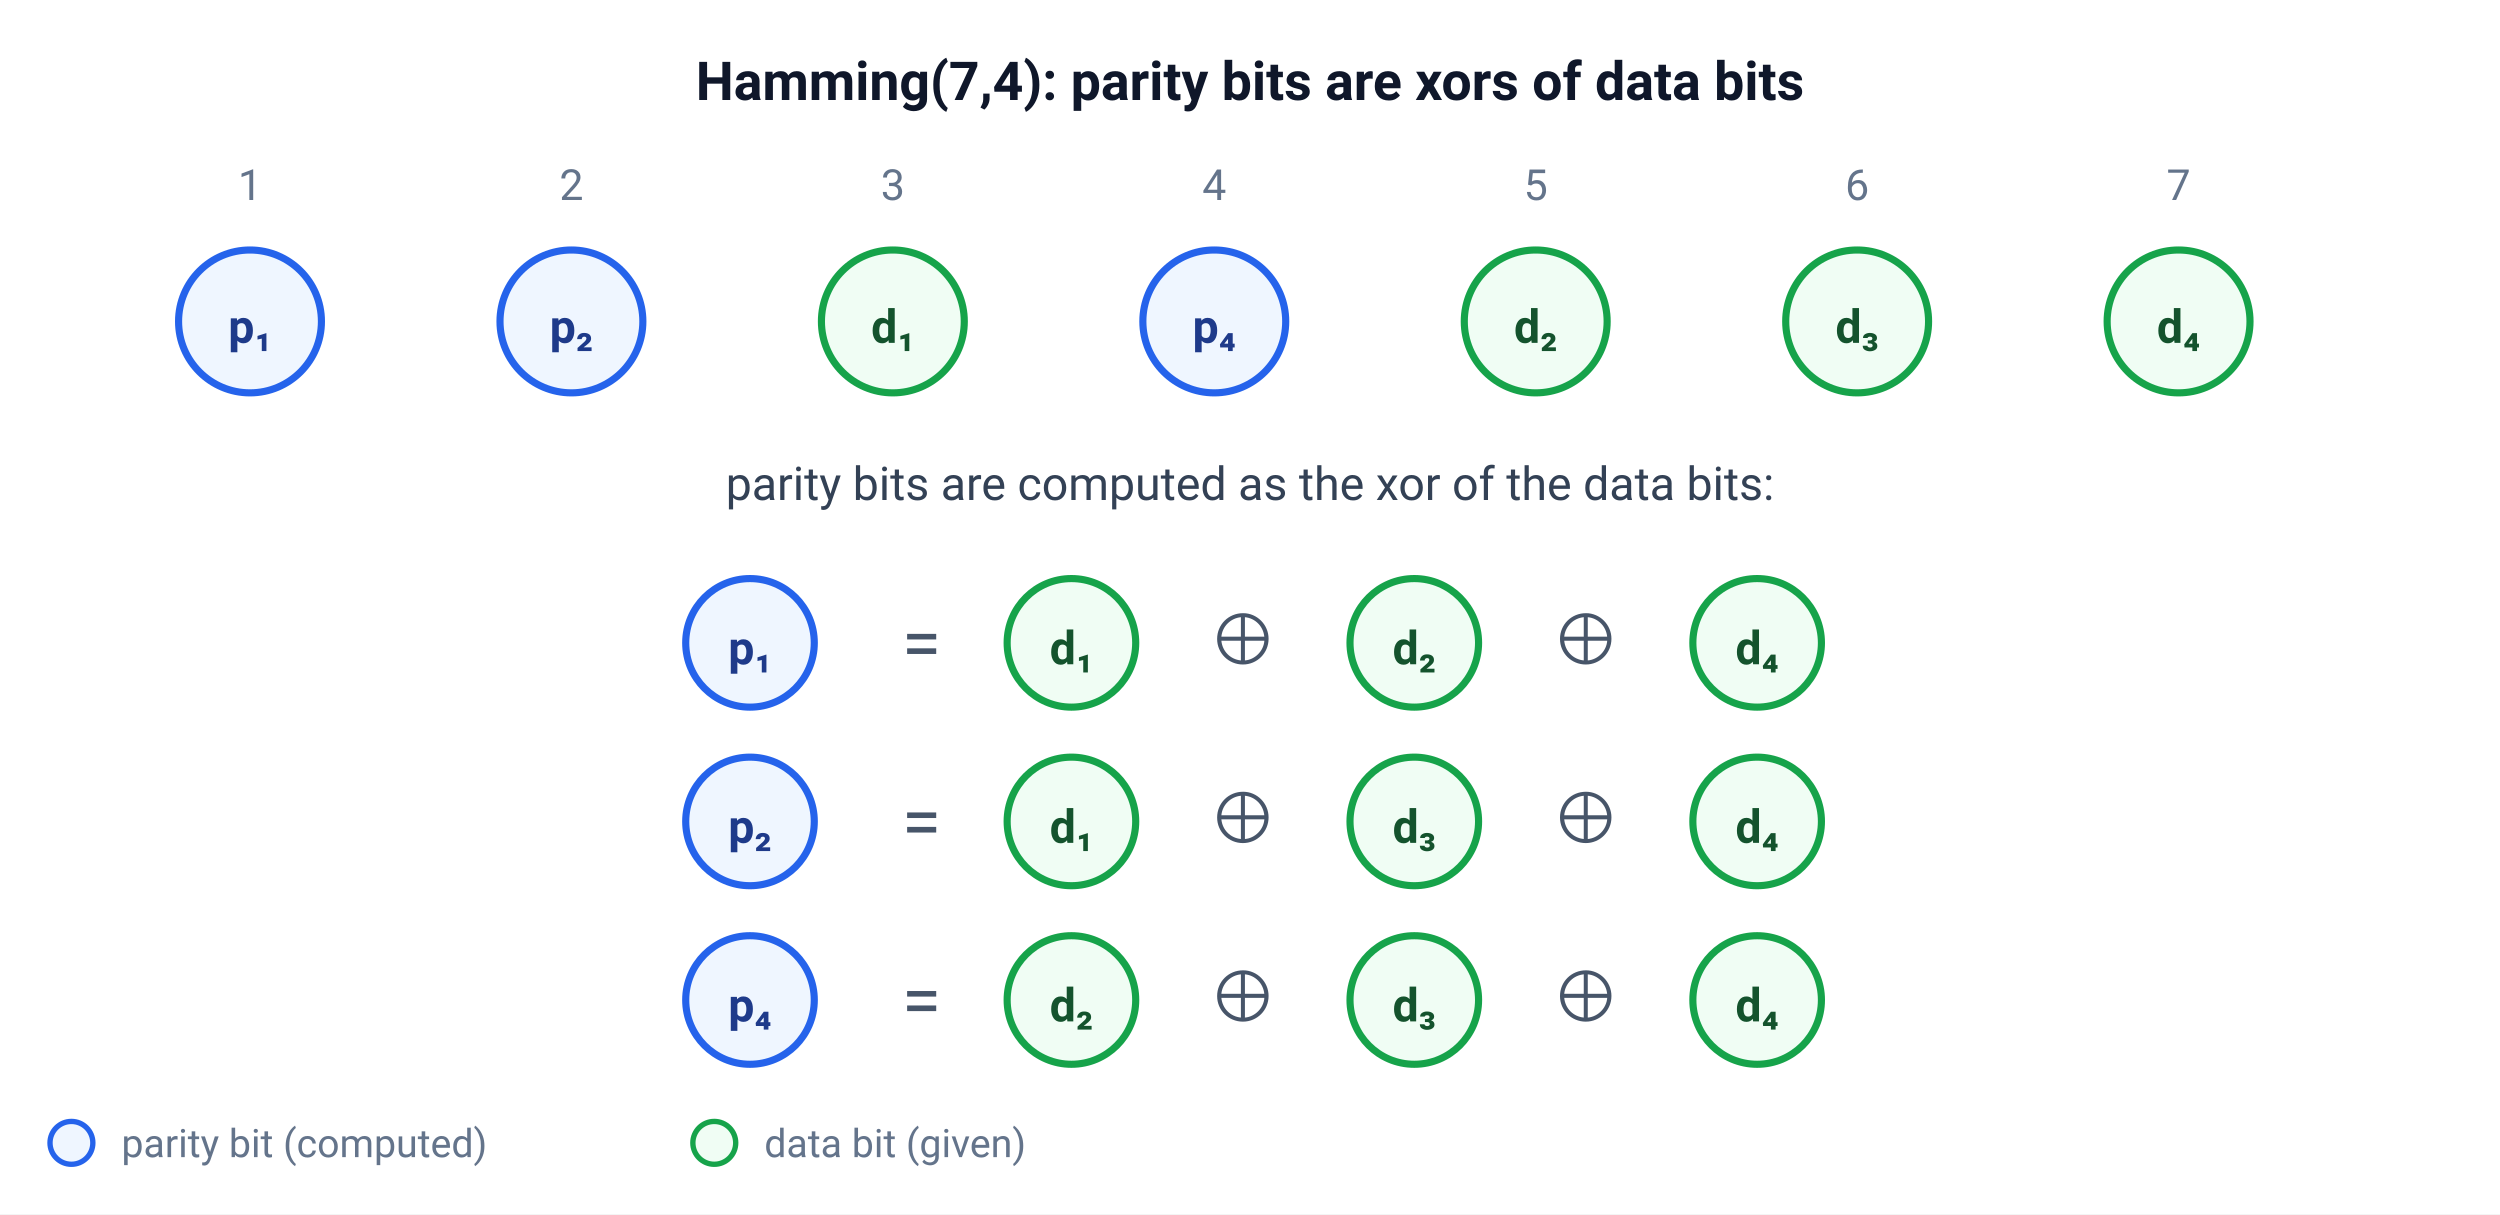
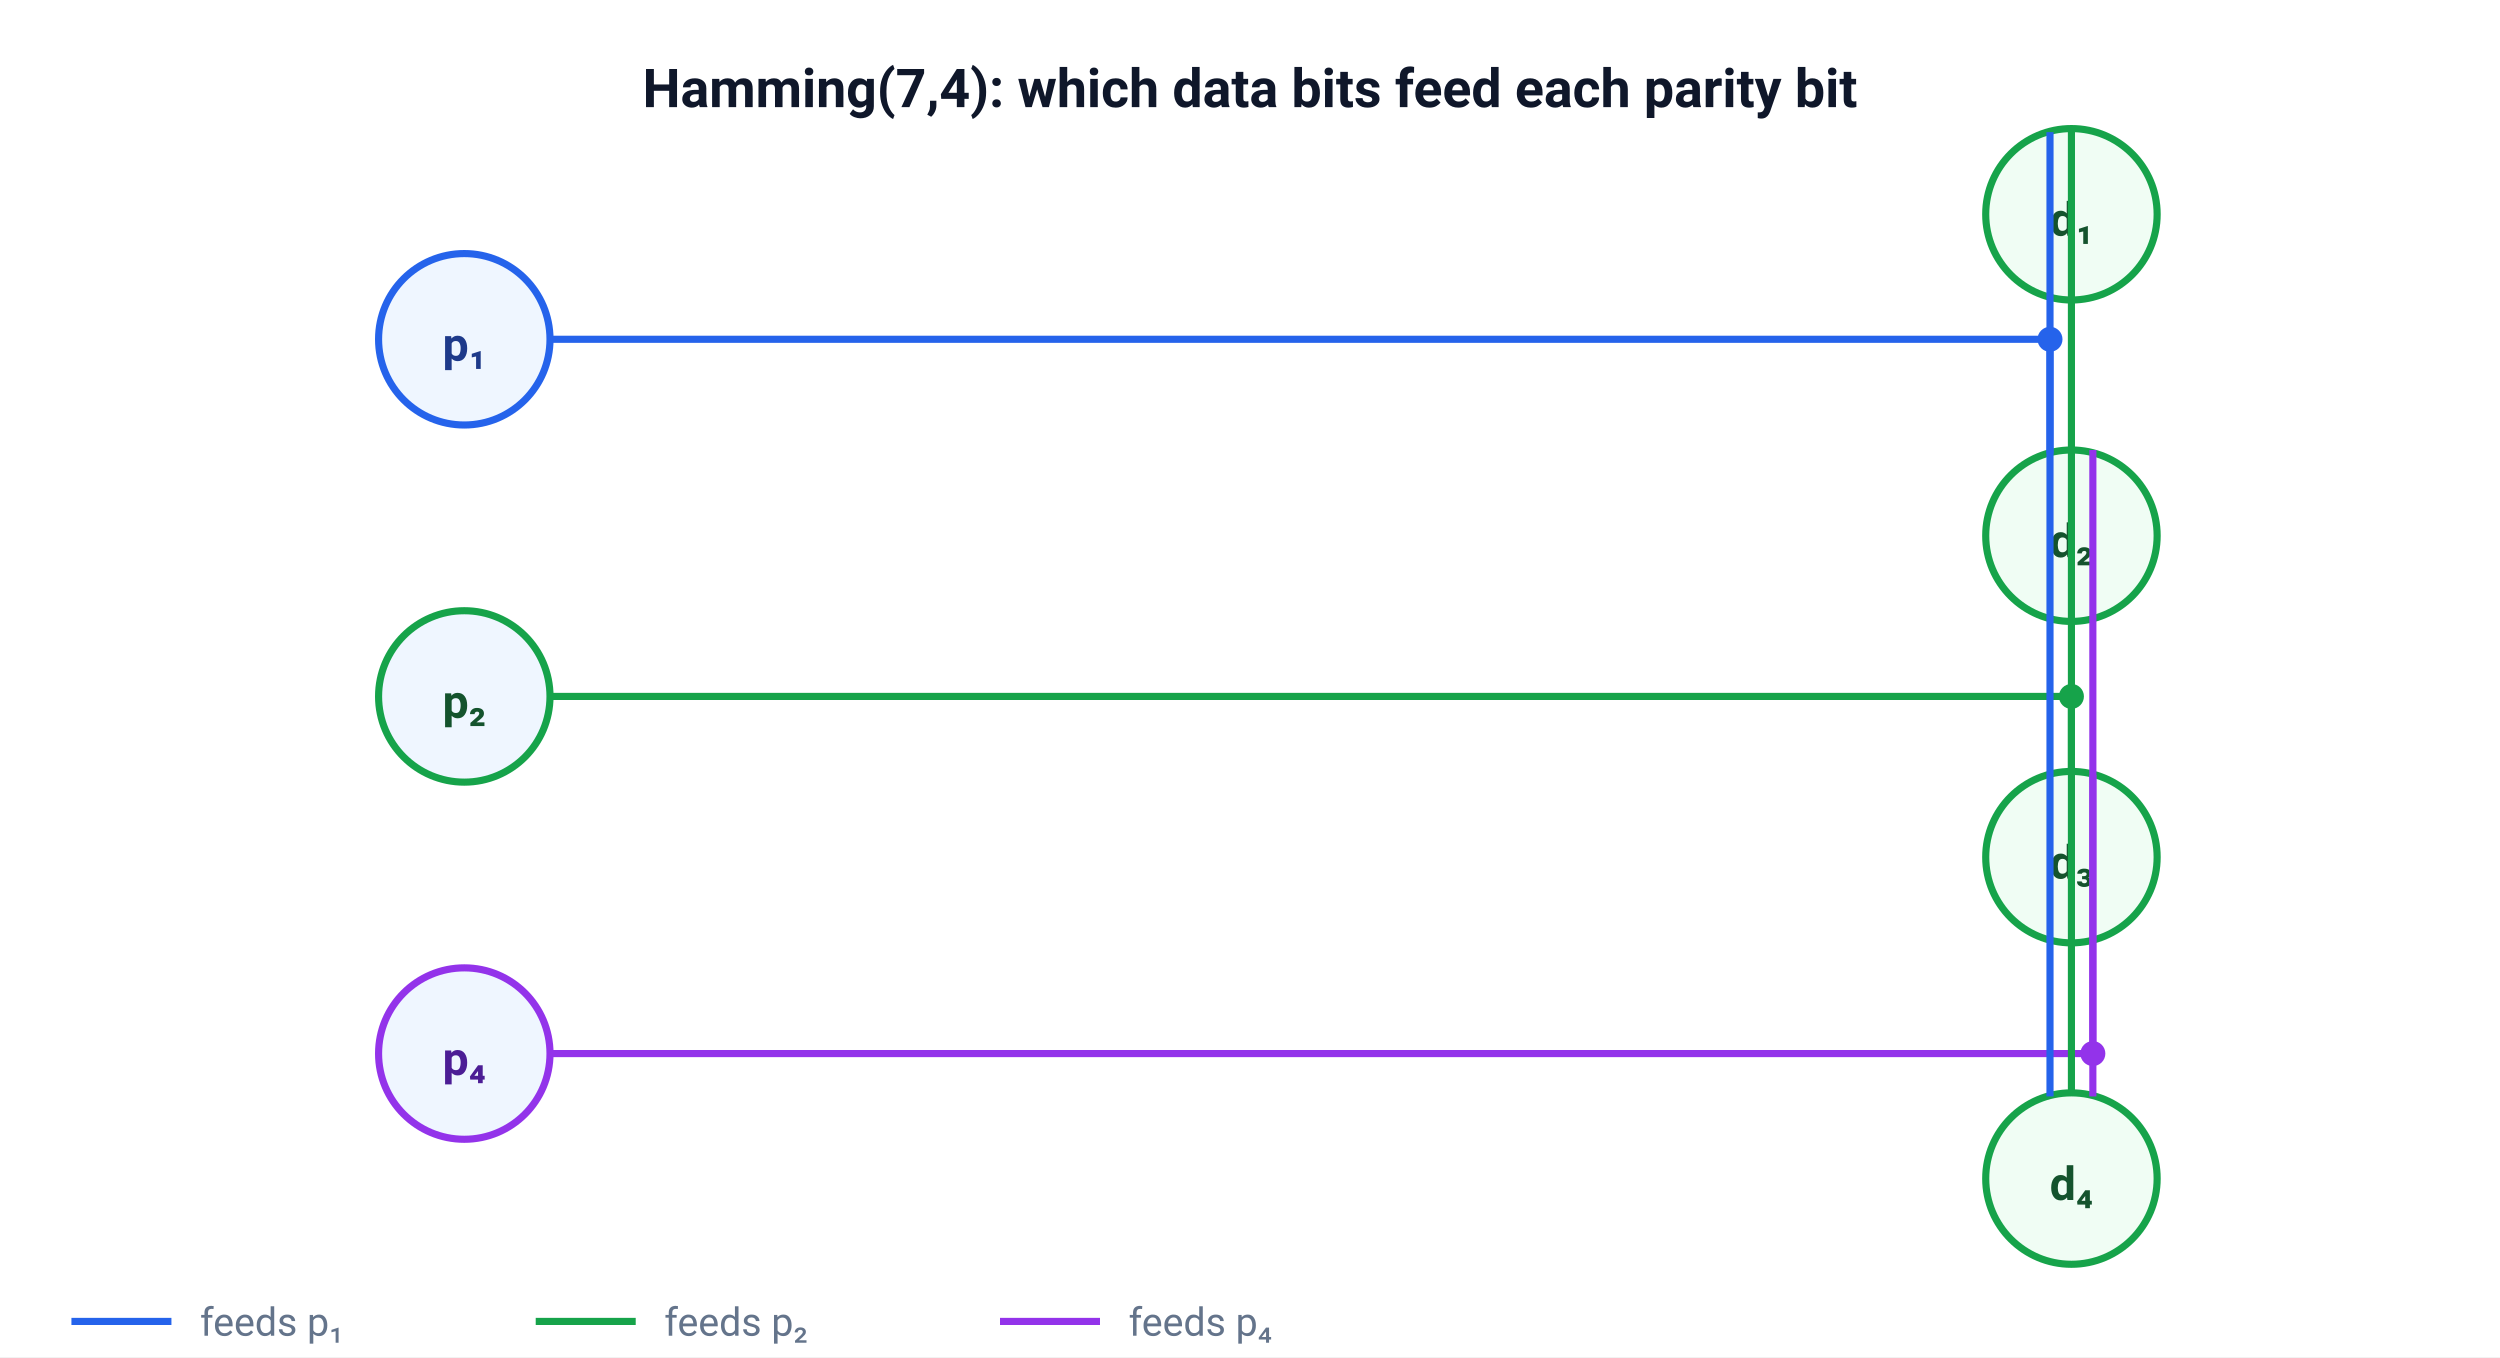
- <svg xmlns="http://www.w3.org/2000/svg" width="700" height="340" viewBox="0 0 700 340" font-family="ui-sans-serif, system-ui, -apple-system, Segoe UI, Roboto, Helvetica, Arial, sans-serif">
-   <rect x="0" y="0" width="700" height="340" fill="#ffffff" />
-   <text x="350" y="28" text-anchor="middle" font-size="15" font-weight="600" fill="#0f172a">Hamming(7,4): parity bits are xors of data bits</text>
-   <g font-size="12" fill="#64748b" text-anchor="middle">
-     <text x="70" y="56">1</text>
-     <text x="160" y="56">2</text>
-     <text x="250" y="56">3</text>
-     <text x="340" y="56">4</text>
-     <text x="430" y="56">5</text>
-     <text x="520" y="56">6</text>
-     <text x="610" y="56">7</text>
+ <svg xmlns="http://www.w3.org/2000/svg" width="700" height="380" viewBox="0 0 700 380" font-family="ui-sans-serif, system-ui, -apple-system, Segoe UI, Roboto, Helvetica, Arial, sans-serif">
+   <rect x="0" y="0" width="700" height="380" fill="#ffffff" />
+   <text x="350" y="30" text-anchor="middle" font-size="15" font-weight="600" fill="#0f172a">Hamming(7,4): which data bits feed each parity bit</text>
+   <g>
+     <circle cx="130" cy="95" r="24" fill="#eff6ff" stroke="#2563eb" stroke-width="2" />
+     <text x="130" y="101" text-anchor="middle" font-size="13" font-weight="700" fill="#1e3a8a">p₁</text>
+     <circle cx="130" cy="195" r="24" fill="#eff6ff" stroke="#16a34a" stroke-width="2" />
+     <text x="130" y="201" text-anchor="middle" font-size="13" font-weight="700" fill="#14532d">p₂</text>
+     <circle cx="130" cy="295" r="24" fill="#eff6ff" stroke="#9333ea" stroke-width="2" />
+     <text x="130" y="301" text-anchor="middle" font-size="13" font-weight="700" fill="#4c1d95">p₄</text>
  </g>
  <g>
-     <circle cx="70" cy="90" r="20" fill="#eff6ff" stroke="#2563eb" stroke-width="2" />
-     <text x="70" y="96" text-anchor="middle" font-size="13" font-weight="700" fill="#1e3a8a">p₁</text>
-     <circle cx="160" cy="90" r="20" fill="#eff6ff" stroke="#2563eb" stroke-width="2" />
-     <text x="160" y="96" text-anchor="middle" font-size="13" font-weight="700" fill="#1e3a8a">p₂</text>
-     <circle cx="250" cy="90" r="20" fill="#f0fdf4" stroke="#16a34a" stroke-width="2" />
-     <text x="250" y="96" text-anchor="middle" font-size="13" font-weight="700" fill="#14532d">d₁</text>
-     <circle cx="340" cy="90" r="20" fill="#eff6ff" stroke="#2563eb" stroke-width="2" />
-     <text x="340" y="96" text-anchor="middle" font-size="13" font-weight="700" fill="#1e3a8a">p₄</text>
-     <circle cx="430" cy="90" r="20" fill="#f0fdf4" stroke="#16a34a" stroke-width="2" />
-     <text x="430" y="96" text-anchor="middle" font-size="13" font-weight="700" fill="#14532d">d₂</text>
-     <circle cx="520" cy="90" r="20" fill="#f0fdf4" stroke="#16a34a" stroke-width="2" />
-     <text x="520" y="96" text-anchor="middle" font-size="13" font-weight="700" fill="#14532d">d₃</text>
-     <circle cx="610" cy="90" r="20" fill="#f0fdf4" stroke="#16a34a" stroke-width="2" />
-     <text x="610" y="96" text-anchor="middle" font-size="13" font-weight="700" fill="#14532d">d₄</text>
+     <circle cx="580" cy="60" r="24" fill="#f0fdf4" stroke="#16a34a" stroke-width="2" />
+     <text x="580" y="66" text-anchor="middle" font-size="13" font-weight="700" fill="#14532d">d₁</text>
+     <circle cx="580" cy="150" r="24" fill="#f0fdf4" stroke="#16a34a" stroke-width="2" />
+     <text x="580" y="156" text-anchor="middle" font-size="13" font-weight="700" fill="#14532d">d₂</text>
+     <circle cx="580" cy="240" r="24" fill="#f0fdf4" stroke="#16a34a" stroke-width="2" />
+     <text x="580" y="246" text-anchor="middle" font-size="13" font-weight="700" fill="#14532d">d₃</text>
+     <circle cx="580" cy="330" r="24" fill="#f0fdf4" stroke="#16a34a" stroke-width="2" />
+     <text x="580" y="336" text-anchor="middle" font-size="13" font-weight="700" fill="#14532d">d₄</text>
  </g>
-   <text x="350" y="140" text-anchor="middle" font-size="13" fill="#334155">parity bits are computed as the xor of the data bits:</text>
-   <g>
-     <circle cx="210" cy="180" r="18" fill="#eff6ff" stroke="#2563eb" stroke-width="2" />
-     <text x="210" y="186" text-anchor="middle" font-size="13" font-weight="700" fill="#1e3a8a">p₁</text>
-     <text x="258" y="187" text-anchor="middle" font-size="20" fill="#475569">=</text>
-     <circle cx="300" cy="180" r="18" fill="#f0fdf4" stroke="#16a34a" stroke-width="2" />
-     <text x="300" y="186" text-anchor="middle" font-size="13" font-weight="700" fill="#14532d">d₁</text>
-     <text x="348" y="186" text-anchor="middle" font-size="20" fill="#475569">⊕</text>
-     <circle cx="396" cy="180" r="18" fill="#f0fdf4" stroke="#16a34a" stroke-width="2" />
-     <text x="396" y="186" text-anchor="middle" font-size="13" font-weight="700" fill="#14532d">d₂</text>
-     <text x="444" y="186" text-anchor="middle" font-size="20" fill="#475569">⊕</text>
-     <circle cx="492" cy="180" r="18" fill="#f0fdf4" stroke="#16a34a" stroke-width="2" />
-     <text x="492" y="186" text-anchor="middle" font-size="13" font-weight="700" fill="#14532d">d₄</text>
+   <g stroke-width="2" fill="none">
+     <path d="M154 95 H576" stroke="#2563eb" />
+     <path d="M154 195 H582" stroke="#16a34a" />
+     <path d="M154 295 H588" stroke="#9333ea" />
+   </g>
+   <g stroke-width="2">
+     <path d="M574 95 V37" stroke="#2563eb" />
+     <path d="M574 95 V127" stroke="#2563eb" />
+     <path d="M574 95 V307" stroke="#2563eb" />
+   </g>
+   <g stroke-width="2">
+     <path d="M580 195 V36" stroke="#16a34a" />
+     <path d="M580 195 V216" stroke="#16a34a" />
+     <path d="M580 195 V306" stroke="#16a34a" />
+   </g>
+   <g stroke-width="2">
+     <path d="M586 295 V126" stroke="#9333ea" />
+     <path d="M586 295 V217" stroke="#9333ea" />
+     <path d="M586 295 V307" stroke="#9333ea" />
  </g>
  <g>
-     <circle cx="210" cy="230" r="18" fill="#eff6ff" stroke="#2563eb" stroke-width="2" />
-     <text x="210" y="236" text-anchor="middle" font-size="13" font-weight="700" fill="#1e3a8a">p₂</text>
-     <text x="258" y="237" text-anchor="middle" font-size="20" fill="#475569">=</text>
-     <circle cx="300" cy="230" r="18" fill="#f0fdf4" stroke="#16a34a" stroke-width="2" />
-     <text x="300" y="236" text-anchor="middle" font-size="13" font-weight="700" fill="#14532d">d₁</text>
-     <text x="348" y="236" text-anchor="middle" font-size="20" fill="#475569">⊕</text>
-     <circle cx="396" cy="230" r="18" fill="#f0fdf4" stroke="#16a34a" stroke-width="2" />
-     <text x="396" y="236" text-anchor="middle" font-size="13" font-weight="700" fill="#14532d">d₃</text>
-     <text x="444" y="236" text-anchor="middle" font-size="20" fill="#475569">⊕</text>
-     <circle cx="492" cy="230" r="18" fill="#f0fdf4" stroke="#16a34a" stroke-width="2" />
-     <text x="492" y="236" text-anchor="middle" font-size="13" font-weight="700" fill="#14532d">d₄</text>
-   </g>
-   <g>
-     <circle cx="210" cy="280" r="18" fill="#eff6ff" stroke="#2563eb" stroke-width="2" />
-     <text x="210" y="286" text-anchor="middle" font-size="13" font-weight="700" fill="#1e3a8a">p₄</text>
-     <text x="258" y="287" text-anchor="middle" font-size="20" fill="#475569">=</text>
-     <circle cx="300" cy="280" r="18" fill="#f0fdf4" stroke="#16a34a" stroke-width="2" />
-     <text x="300" y="286" text-anchor="middle" font-size="13" font-weight="700" fill="#14532d">d₂</text>
-     <text x="348" y="286" text-anchor="middle" font-size="20" fill="#475569">⊕</text>
-     <circle cx="396" cy="280" r="18" fill="#f0fdf4" stroke="#16a34a" stroke-width="2" />
-     <text x="396" y="286" text-anchor="middle" font-size="13" font-weight="700" fill="#14532d">d₃</text>
-     <text x="444" y="286" text-anchor="middle" font-size="20" fill="#475569">⊕</text>
-     <circle cx="492" cy="280" r="18" fill="#f0fdf4" stroke="#16a34a" stroke-width="2" />
-     <text x="492" y="286" text-anchor="middle" font-size="13" font-weight="700" fill="#14532d">d₄</text>
+     <circle cx="574" cy="95" r="3.5" fill="#2563eb" />
+     <circle cx="580" cy="195" r="3.5" fill="#16a34a" />
+     <circle cx="586" cy="295" r="3.5" fill="#9333ea" />
  </g>
  <g font-size="11" fill="#64748b">
-     <circle cx="20" cy="320" r="6" fill="#eff6ff" stroke="#2563eb" stroke-width="1.5" />
-     <text x="34" y="324">parity bit (computed)</text>
-     <circle cx="200" cy="320" r="6" fill="#f0fdf4" stroke="#16a34a" stroke-width="1.5" />
-     <text x="214" y="324">data bit (given)</text>
+     <line x1="20" y1="370" x2="48" y2="370" stroke="#2563eb" stroke-width="2" />
+     <text x="56" y="374">feeds p₁</text>
+     <line x1="150" y1="370" x2="178" y2="370" stroke="#16a34a" stroke-width="2" />
+     <text x="186" y="374">feeds p₂</text>
+     <line x1="280" y1="370" x2="308" y2="370" stroke="#9333ea" stroke-width="2" />
+     <text x="316" y="374">feeds p₄</text>
  </g>
</svg>
